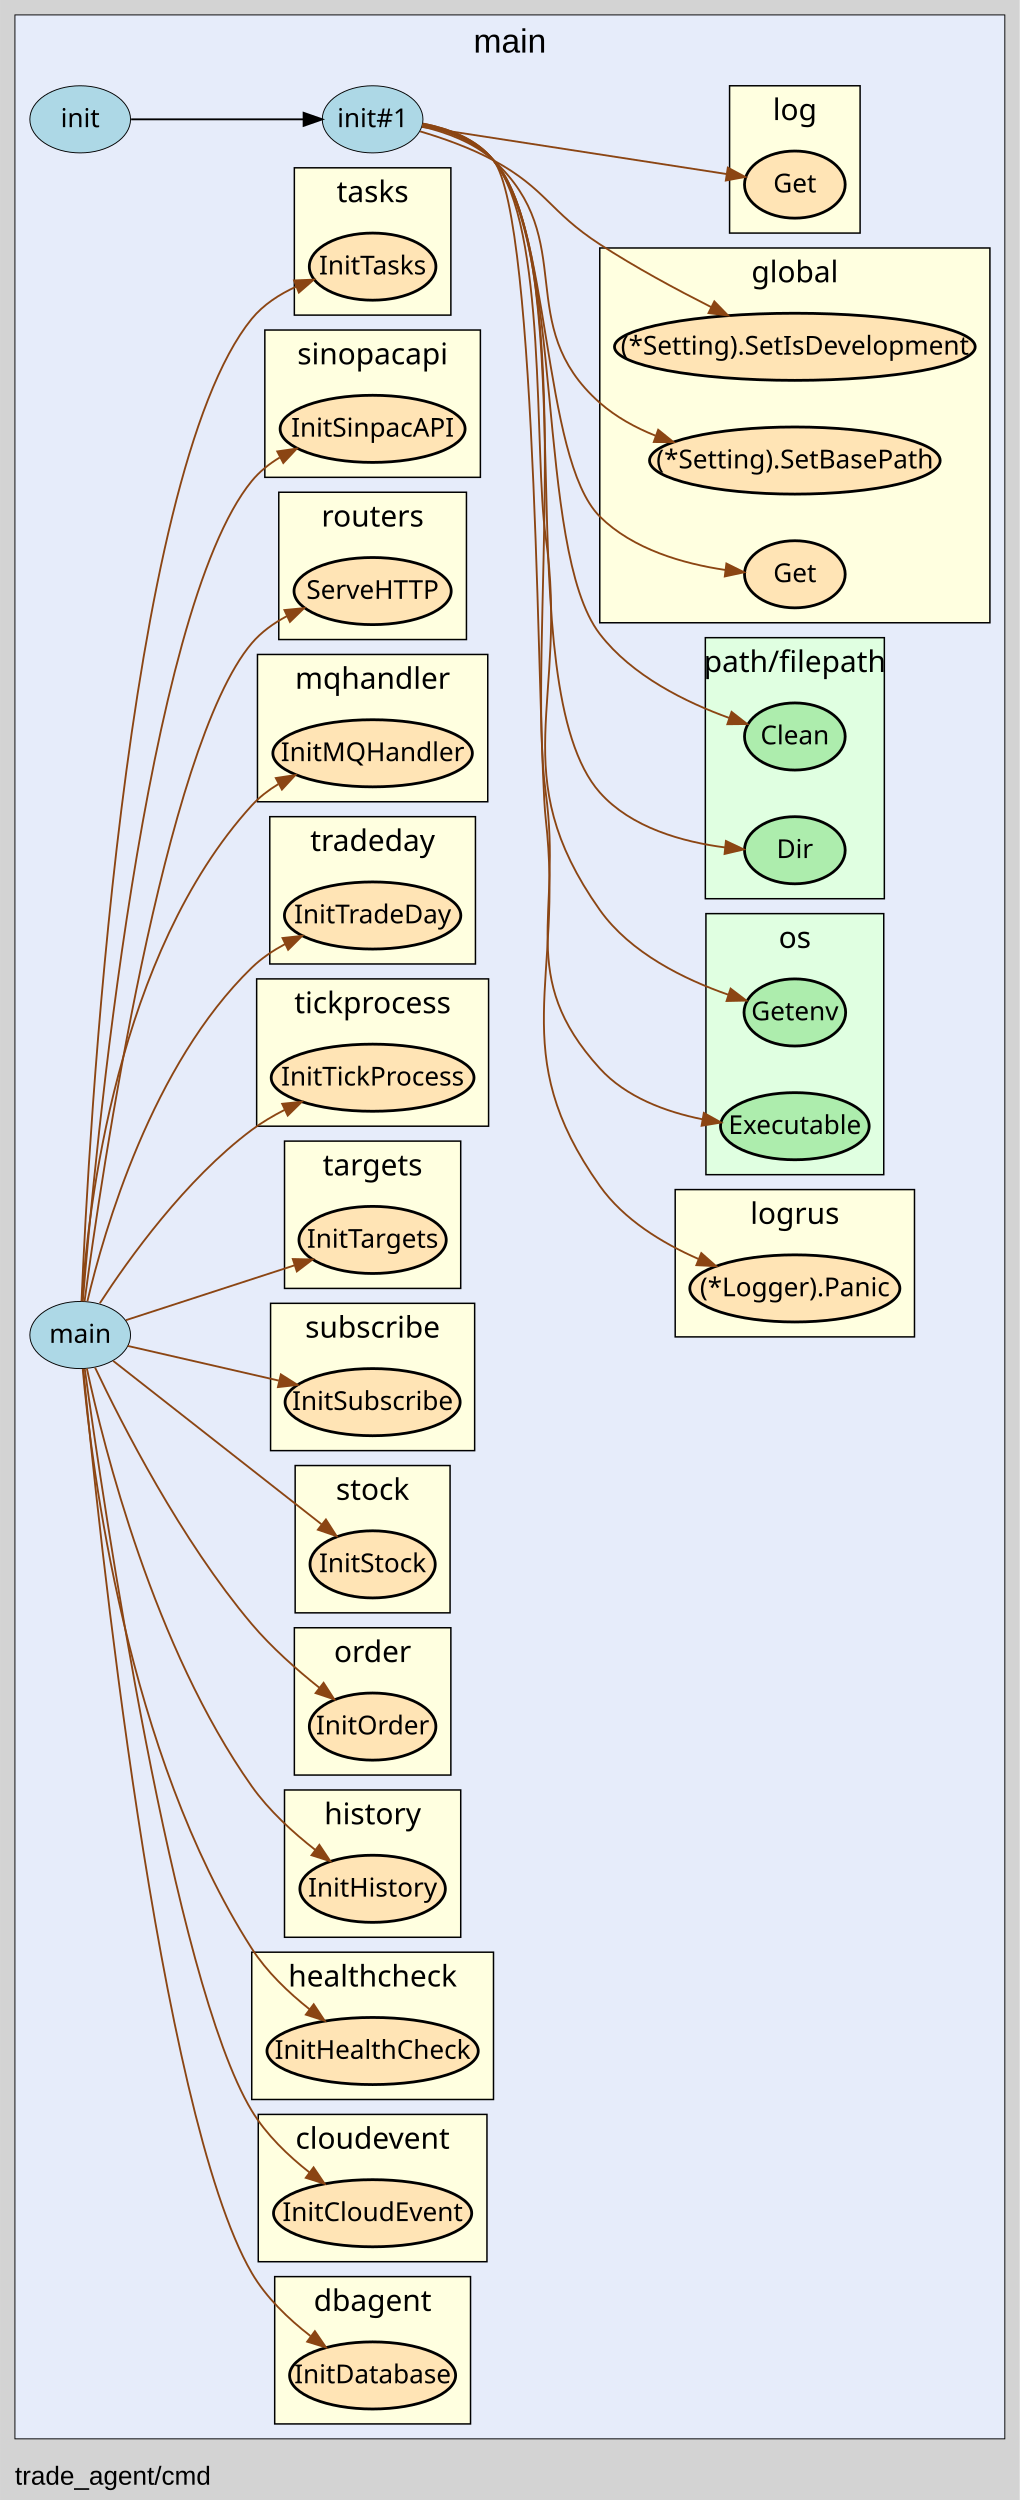
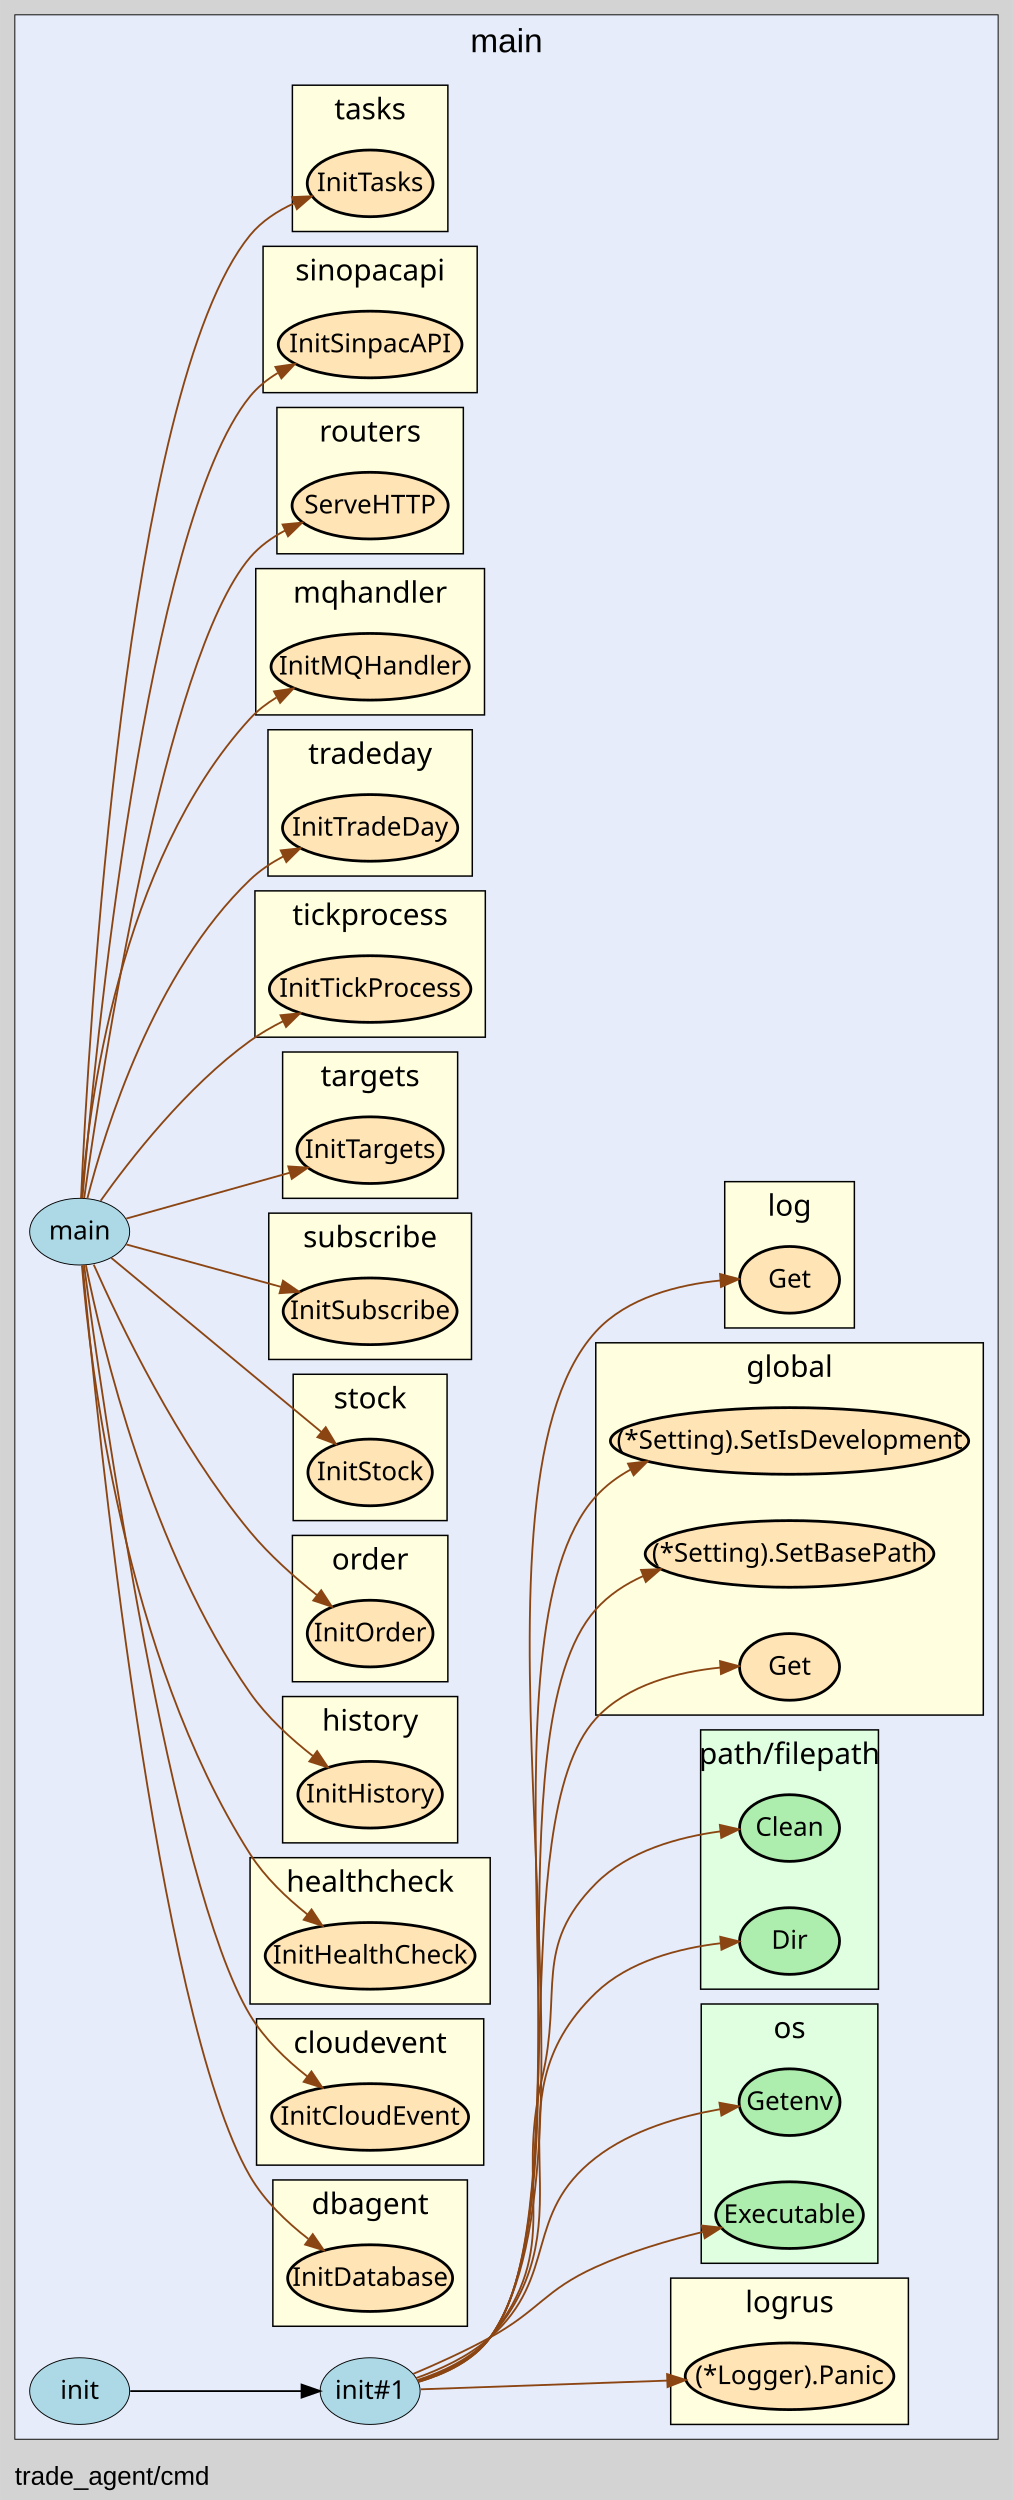
- <svg xmlns="http://www.w3.org/2000/svg" xmlns:xlink="http://www.w3.org/1999/xlink" width="547pt" height="1341pt" viewBox="0.00 0.00 546.90 1340.80">
-   <g id="graph0" class="graph" transform="scale(1 1) rotate(0) translate(0 1340.8)">
-     <polygon fill="#d3d3d3" stroke="transparent" points="0,0 0,-1340.8 546.897,-1340.8 546.897,0 0,0" />
+ <svg xmlns="http://www.w3.org/2000/svg" xmlns:xlink="http://www.w3.org/1999/xlink" width="547pt" height="1350pt" viewBox="0.00 0.00 546.90 1349.80">
+   <g id="graph0" class="graph" transform="scale(1 1) rotate(0) translate(0 1349.8)">
+     <polygon fill="#d3d3d3" stroke="transparent" points="0,0 0,-1349.8 546.897,-1349.8 546.897,0 0,0" />
    <text text-anchor="middle" x="60.518" y="-8.2" font-family="Arial" font-size="14.00" fill="#000000">trade_agent/cmd</text>
    <g id="clust1" class="cluster">
-       <polygon fill="#e6ecfa" stroke="#000000" stroke-width=".5" points="8,-32.8 8,-1332.8 538.897,-1332.8 538.897,-32.8 8,-32.8" />
-       <text text-anchor="middle" x="273.449" y="-1312.6" font-family="Arial" font-size="18.00" fill="#000000">main</text>
+       <polygon fill="#e6ecfa" stroke="#000000" stroke-width=".5" points="8,-32.8 8,-1341.8 538.897,-1341.8 538.897,-32.8 8,-32.8" />
+       <text text-anchor="middle" x="273.449" y="-1321.6" font-family="Arial" font-size="18.00" fill="#000000">main</text>
+     </g>
+     <g id="clust3" class="cluster">
+       <g id="a_clust3">
+         <a xlink:href="/?f=os" xlink:title="package: os">
+           <polygon fill="#e0ffe1" stroke="#000000" stroke-width=".8" points="378.596,-127.8 378.596,-267.8 473.961,-267.8 473.961,-127.8 378.596,-127.8" />
+           <text text-anchor="middle" x="426.279" y="-249.4" font-family="Tahoma bold" font-size="16.00" fill="#000000">os</text>
+         </a>
+       </g>
+     </g>
+     <g id="clust4" class="cluster">
+       <g id="a_clust4">
+         <a xlink:href="/?f=path/filepath" xlink:title="package: path/filepath">
+           <polygon fill="#e0ffe1" stroke="#000000" stroke-width=".8" points="378.279,-275.8 378.279,-415.8 474.279,-415.8 474.279,-275.8 378.279,-275.8" />
+           <text text-anchor="middle" x="426.279" y="-397.4" font-family="Tahoma bold" font-size="16.00" fill="#000000">path/filepath</text>
+         </a>
+       </g>
    </g>
    <g id="clust8" class="cluster">
      <g id="a_clust8">
        <a xlink:href="/?f=trade_agent/pkg/modules/cloudevent" xlink:title="package: trade_agent/pkg/modules/cloudevent">
-           <polygon fill="#ffffe0" stroke="#000000" stroke-width=".8" points="138.504,-127.8 138.504,-206.8 261.156,-206.8 261.156,-127.8 138.504,-127.8" />
-           <text text-anchor="middle" x="199.83" y="-188.4" font-family="Tahoma bold" font-size="16.00" fill="#000000">cloudevent</text>
+           <polygon fill="#ffffe0" stroke="#000000" stroke-width=".8" points="138.504,-180.8 138.504,-259.8 261.156,-259.8 261.156,-180.8 138.504,-180.8" />
+           <text text-anchor="middle" x="199.83" y="-241.4" font-family="Tahoma bold" font-size="16.00" fill="#000000">cloudevent</text>
        </a>
      </g>
    </g>
    <g id="clust9" class="cluster">
      <g id="a_clust9">
        <a xlink:href="/?f=trade_agent/pkg/modules/healthcheck" xlink:title="package: trade_agent/pkg/modules/healthcheck">
-           <polygon fill="#ffffe0" stroke="#000000" stroke-width=".8" points="135,-214.8 135,-293.8 264.66,-293.8 264.66,-214.8 135,-214.8" />
-           <text text-anchor="middle" x="199.83" y="-275.4" font-family="Tahoma bold" font-size="16.00" fill="#000000">healthcheck</text>
+           <polygon fill="#ffffe0" stroke="#000000" stroke-width=".8" points="135,-267.8 135,-346.8 264.66,-346.8 264.66,-267.8 135,-267.8" />
+           <text text-anchor="middle" x="199.83" y="-328.4" font-family="Tahoma bold" font-size="16.00" fill="#000000">healthcheck</text>
        </a>
      </g>
    </g>
    <g id="clust13" class="cluster">
      <g id="a_clust13">
        <a xlink:href="/?f=trade_agent/pkg/modules/subscribe" xlink:title="package: trade_agent/pkg/modules/subscribe">
-           <polygon fill="#ffffe0" stroke="#000000" stroke-width=".8" points="145.106,-562.8 145.106,-641.8 254.554,-641.8 254.554,-562.8 145.106,-562.8" />
-           <text text-anchor="middle" x="199.83" y="-623.4" font-family="Tahoma bold" font-size="16.00" fill="#000000">subscribe</text>
+           <polygon fill="#ffffe0" stroke="#000000" stroke-width=".8" points="145.106,-615.8 145.106,-694.8 254.554,-694.8 254.554,-615.8 145.106,-615.8" />
+           <text text-anchor="middle" x="199.83" y="-676.4" font-family="Tahoma bold" font-size="16.00" fill="#000000">subscribe</text>
        </a>
      </g>
    </g>
    <g id="clust15" class="cluster">
      <g id="a_clust15">
        <a xlink:href="/?f=trade_agent/pkg/modules/tickprocess" xlink:title="package: trade_agent/pkg/modules/tickprocess">
-           <polygon fill="#ffffe0" stroke="#000000" stroke-width=".8" points="137.636,-736.8 137.636,-815.8 262.024,-815.8 262.024,-736.8 137.636,-736.8" />
-           <text text-anchor="middle" x="199.83" y="-797.4" font-family="Tahoma bold" font-size="16.00" fill="#000000">tickprocess</text>
+           <polygon fill="#ffffe0" stroke="#000000" stroke-width=".8" points="137.636,-789.8 137.636,-868.8 262.024,-868.8 262.024,-789.8 137.636,-789.8" />
+           <text text-anchor="middle" x="199.83" y="-850.4" font-family="Tahoma bold" font-size="16.00" fill="#000000">tickprocess</text>
        </a>
      </g>
    </g>
    <g id="clust2" class="cluster">
      <g id="a_clust2">
        <a xlink:href="/?f=github.com/sirupsen/logrus" xlink:title="package: github.com/sirupsen/logrus">
-           <polygon fill="#ffffe0" stroke="#000000" stroke-width=".8" points="362.112,-623.8 362.112,-702.8 490.445,-702.8 490.445,-623.8 362.112,-623.8" />
-           <text text-anchor="middle" x="426.279" y="-684.4" font-family="Tahoma bold" font-size="16.00" fill="#000000">logrus</text>
+           <polygon fill="#ffffe0" stroke="#000000" stroke-width=".8" points="362.112,-40.8 362.112,-119.8 490.445,-119.8 490.445,-40.8 362.112,-40.8" />
+           <text text-anchor="middle" x="426.279" y="-101.4" font-family="Tahoma bold" font-size="16.00" fill="#000000">logrus</text>
        </a>
      </g>
    </g>
    <g id="clust5" class="cluster">
      <g id="a_clust5">
        <a xlink:href="/?f=trade_agent/global" xlink:title="package: trade_agent/global">
-           <polygon fill="#ffffe0" stroke="#000000" stroke-width=".8" points="321.66,-1006.8 321.66,-1207.8 530.897,-1207.8 530.897,-1006.8 321.66,-1006.8" />
-           <text text-anchor="middle" x="426.279" y="-1189.4" font-family="Tahoma bold" font-size="16.00" fill="#000000">global</text>
+           <polygon fill="#ffffe0" stroke="#000000" stroke-width=".8" points="321.66,-423.8 321.66,-624.8 530.897,-624.8 530.897,-423.8 321.66,-423.8" />
+           <text text-anchor="middle" x="426.279" y="-606.4" font-family="Tahoma bold" font-size="16.00" fill="#000000">global</text>
        </a>
      </g>
    </g>
    <g id="clust6" class="cluster">
      <g id="a_clust6">
        <a xlink:href="/?f=trade_agent/pkg/dbagent" xlink:title="package: trade_agent/pkg/dbagent">
-           <polygon fill="#ffffe0" stroke="#000000" stroke-width=".8" points="147.314,-40.8 147.314,-119.8 252.345,-119.8 252.345,-40.8 147.314,-40.8" />
-           <text text-anchor="middle" x="199.83" y="-101.4" font-family="Tahoma bold" font-size="16.00" fill="#000000">dbagent</text>
+           <polygon fill="#ffffe0" stroke="#000000" stroke-width=".8" points="147.314,-93.8 147.314,-172.8 252.345,-172.8 252.345,-93.8 147.314,-93.8" />
+           <text text-anchor="middle" x="199.83" y="-154.4" font-family="Tahoma bold" font-size="16.00" fill="#000000">dbagent</text>
        </a>
      </g>
    </g>
    <g id="clust7" class="cluster">
      <g id="a_clust7">
        <a xlink:href="/?f=trade_agent/pkg/log" xlink:title="package: trade_agent/pkg/log">
-           <polygon fill="#ffffe0" stroke="#000000" stroke-width=".8" points="391.279,-1215.8 391.279,-1294.8 461.279,-1294.8 461.279,-1215.8 391.279,-1215.8" />
-           <text text-anchor="middle" x="426.279" y="-1276.4" font-family="Tahoma bold" font-size="16.00" fill="#000000">log</text>
+           <polygon fill="#ffffe0" stroke="#000000" stroke-width=".8" points="391.279,-632.8 391.279,-711.8 461.279,-711.8 461.279,-632.8 391.279,-632.8" />
+           <text text-anchor="middle" x="426.279" y="-693.4" font-family="Tahoma bold" font-size="16.00" fill="#000000">log</text>
        </a>
      </g>
    </g>
    <g id="clust10" class="cluster">
      <g id="a_clust10">
        <a xlink:href="/?f=trade_agent/pkg/modules/history" xlink:title="package: trade_agent/pkg/modules/history">
-           <polygon fill="#ffffe0" stroke="#000000" stroke-width=".8" points="152.576,-301.8 152.576,-380.8 247.084,-380.8 247.084,-301.8 152.576,-301.8" />
-           <text text-anchor="middle" x="199.83" y="-362.4" font-family="Tahoma bold" font-size="16.00" fill="#000000">history</text>
+           <polygon fill="#ffffe0" stroke="#000000" stroke-width=".8" points="152.576,-354.8 152.576,-433.8 247.084,-433.8 247.084,-354.8 152.576,-354.8" />
+           <text text-anchor="middle" x="199.83" y="-415.4" font-family="Tahoma bold" font-size="16.00" fill="#000000">history</text>
        </a>
      </g>
    </g>
    <g id="clust11" class="cluster">
      <g id="a_clust11">
        <a xlink:href="/?f=trade_agent/pkg/modules/order" xlink:title="package: trade_agent/pkg/modules/order">
-           <polygon fill="#ffffe0" stroke="#000000" stroke-width=".8" points="157.862,-388.8 157.862,-467.8 241.798,-467.8 241.798,-388.8 157.862,-388.8" />
-           <text text-anchor="middle" x="199.83" y="-449.4" font-family="Tahoma bold" font-size="16.00" fill="#000000">order</text>
+           <polygon fill="#ffffe0" stroke="#000000" stroke-width=".8" points="157.862,-441.8 157.862,-520.8 241.798,-520.8 241.798,-441.8 157.862,-441.8" />
+           <text text-anchor="middle" x="199.83" y="-502.4" font-family="Tahoma bold" font-size="16.00" fill="#000000">order</text>
        </a>
      </g>
    </g>
    <g id="clust12" class="cluster">
      <g id="a_clust12">
        <a xlink:href="/?f=trade_agent/pkg/modules/stock" xlink:title="package: trade_agent/pkg/modules/stock">
-           <polygon fill="#ffffe0" stroke="#000000" stroke-width=".8" points="158.289,-475.8 158.289,-554.8 241.371,-554.8 241.371,-475.8 158.289,-475.8" />
-           <text text-anchor="middle" x="199.83" y="-536.4" font-family="Tahoma bold" font-size="16.00" fill="#000000">stock</text>
+           <polygon fill="#ffffe0" stroke="#000000" stroke-width=".8" points="158.289,-528.8 158.289,-607.8 241.371,-607.8 241.371,-528.8 158.289,-528.8" />
+           <text text-anchor="middle" x="199.83" y="-589.4" font-family="Tahoma bold" font-size="16.00" fill="#000000">stock</text>
        </a>
      </g>
    </g>
    <g id="clust14" class="cluster">
      <g id="a_clust14">
        <a xlink:href="/?f=trade_agent/pkg/modules/targets" xlink:title="package: trade_agent/pkg/modules/targets">
-           <polygon fill="#ffffe0" stroke="#000000" stroke-width=".8" points="152.585,-649.8 152.585,-728.8 247.075,-728.8 247.075,-649.8 152.585,-649.8" />
-           <text text-anchor="middle" x="199.83" y="-710.4" font-family="Tahoma bold" font-size="16.00" fill="#000000">targets</text>
+           <polygon fill="#ffffe0" stroke="#000000" stroke-width=".8" points="152.585,-702.8 152.585,-781.8 247.075,-781.8 247.075,-702.8 152.585,-702.8" />
+           <text text-anchor="middle" x="199.83" y="-763.4" font-family="Tahoma bold" font-size="16.00" fill="#000000">targets</text>
        </a>
      </g>
    </g>
    <g id="clust16" class="cluster">
      <g id="a_clust16">
        <a xlink:href="/?f=trade_agent/pkg/modules/tradeday" xlink:title="package: trade_agent/pkg/modules/tradeday">
-           <polygon fill="#ffffe0" stroke="#000000" stroke-width=".8" points="144.678,-823.8 144.678,-902.8 254.982,-902.8 254.982,-823.8 144.678,-823.8" />
-           <text text-anchor="middle" x="199.83" y="-884.4" font-family="Tahoma bold" font-size="16.00" fill="#000000">tradeday</text>
+           <polygon fill="#ffffe0" stroke="#000000" stroke-width=".8" points="144.678,-876.8 144.678,-955.8 254.982,-955.8 254.982,-876.8 144.678,-876.8" />
+           <text text-anchor="middle" x="199.83" y="-937.4" font-family="Tahoma bold" font-size="16.00" fill="#000000">tradeday</text>
        </a>
      </g>
    </g>
    <g id="clust17" class="cluster">
      <g id="a_clust17">
        <a xlink:href="/?f=trade_agent/pkg/mqhandler" xlink:title="package: trade_agent/pkg/mqhandler">
-           <polygon fill="#ffffe0" stroke="#000000" stroke-width=".8" points="138.078,-910.8 138.078,-989.8 261.582,-989.8 261.582,-910.8 138.078,-910.8" />
-           <text text-anchor="middle" x="199.83" y="-971.4" font-family="Tahoma bold" font-size="16.00" fill="#000000">mqhandler</text>
+           <polygon fill="#ffffe0" stroke="#000000" stroke-width=".8" points="138.078,-963.8 138.078,-1042.8 261.582,-1042.8 261.582,-963.8 138.078,-963.8" />
+           <text text-anchor="middle" x="199.83" y="-1024.4" font-family="Tahoma bold" font-size="16.00" fill="#000000">mqhandler</text>
        </a>
      </g>
    </g>
    <g id="clust18" class="cluster">
      <g id="a_clust18">
        <a xlink:href="/?f=trade_agent/pkg/routers" xlink:title="package: trade_agent/pkg/routers">
-           <polygon fill="#ffffe0" stroke="#000000" stroke-width=".8" points="149.505,-997.8 149.505,-1076.8 250.155,-1076.8 250.155,-997.8 149.505,-997.8" />
-           <text text-anchor="middle" x="199.83" y="-1058.4" font-family="Tahoma bold" font-size="16.00" fill="#000000">routers</text>
+           <polygon fill="#ffffe0" stroke="#000000" stroke-width=".8" points="149.505,-1050.8 149.505,-1129.8 250.155,-1129.8 250.155,-1050.8 149.505,-1050.8" />
+           <text text-anchor="middle" x="199.83" y="-1111.4" font-family="Tahoma bold" font-size="16.00" fill="#000000">routers</text>
        </a>
      </g>
    </g>
    <g id="clust19" class="cluster">
      <g id="a_clust19">
        <a xlink:href="/?f=trade_agent/pkg/sinopacapi" xlink:title="package: trade_agent/pkg/sinopacapi">
-           <polygon fill="#ffffe0" stroke="#000000" stroke-width=".8" points="142.027,-1084.8 142.027,-1163.8 257.632,-1163.8 257.632,-1084.8 142.027,-1084.8" />
-           <text text-anchor="middle" x="199.83" y="-1145.4" font-family="Tahoma bold" font-size="16.00" fill="#000000">sinopacapi</text>
+           <polygon fill="#ffffe0" stroke="#000000" stroke-width=".8" points="142.027,-1137.8 142.027,-1216.8 257.632,-1216.8 257.632,-1137.8 142.027,-1137.8" />
+           <text text-anchor="middle" x="199.83" y="-1198.4" font-family="Tahoma bold" font-size="16.00" fill="#000000">sinopacapi</text>
        </a>
      </g>
    </g>
    <g id="clust20" class="cluster">
      <g id="a_clust20">
        <a xlink:href="/?f=trade_agent/pkg/tasks" xlink:title="package: trade_agent/pkg/tasks">
-           <polygon fill="#ffffe0" stroke="#000000" stroke-width=".8" points="157.854,-1171.8 157.854,-1250.8 241.805,-1250.8 241.805,-1171.8 157.854,-1171.8" />
-           <text text-anchor="middle" x="199.83" y="-1232.4" font-family="Tahoma bold" font-size="16.00" fill="#000000">tasks</text>
-         </a>
-       </g>
-     </g>
-     <g id="clust3" class="cluster">
-       <g id="a_clust3">
-         <a xlink:href="/?f=os" xlink:title="package: os">
-           <polygon fill="#e0ffe1" stroke="#000000" stroke-width=".8" points="378.596,-710.8 378.596,-850.8 473.961,-850.8 473.961,-710.8 378.596,-710.8" />
-           <text text-anchor="middle" x="426.279" y="-832.4" font-family="Tahoma bold" font-size="16.00" fill="#000000">os</text>
-         </a>
-       </g>
-     </g>
-     <g id="clust4" class="cluster">
-       <g id="a_clust4">
-         <a xlink:href="/?f=path/filepath" xlink:title="package: path/filepath">
-           <polygon fill="#e0ffe1" stroke="#000000" stroke-width=".8" points="378.279,-858.8 378.279,-998.8 474.279,-998.8 474.279,-858.8 378.279,-858.8" />
-           <text text-anchor="middle" x="426.279" y="-980.4" font-family="Tahoma bold" font-size="16.00" fill="#000000">path/filepath</text>
+           <polygon fill="#ffffe0" stroke="#000000" stroke-width=".8" points="157.854,-1224.8 157.854,-1303.8 241.805,-1303.8 241.805,-1224.8 157.854,-1224.8" />
+           <text text-anchor="middle" x="199.83" y="-1285.4" font-family="Tahoma bold" font-size="16.00" fill="#000000">tasks</text>
        </a>
      </g>
    </g>
    <g id="node1" class="node">
-       <ellipse fill="#add8e6" stroke="#000000" stroke-width=".5" cx="199.83" cy="-1276.8" rx="27" ry="18" />
-       <text text-anchor="middle" x="199.83" y="-1272.6" font-family="Verdana" font-size="14.00" fill="#000000">init#1</text>
+       <ellipse fill="#add8e6" stroke="#000000" stroke-width=".5" cx="43" cy="-684.8" rx="27" ry="18" />
+       <text text-anchor="middle" x="43" y="-680.6" font-family="Verdana" font-size="14.00" fill="#000000">main</text>
+     </g>
+     <g id="node12" class="node">
+       <ellipse fill="#ffe4b5" stroke="#000000" stroke-width="1.5" cx="199.83" cy="-119.8" rx="44.531" ry="18" />
+       <text text-anchor="middle" x="199.83" y="-115.6" font-family="Verdana" font-size="14.00" fill="#000000">InitDatabase</text>
+     </g>
+     <g id="edge1" class="edge">
+       <path fill="none" stroke="#8b4513" d="M44.608,-666.704C51.997,-586.336 84.505,-261.873 135,-174.8 142.686,-161.546 154.798,-149.998 166.484,-140.951" />
+       <polygon fill="#8b4513" stroke="#8b4513" points="168.853,-143.553 174.847,-134.817 164.714,-137.909 168.853,-143.553" />
+     </g>
+     <g id="node14" class="node">
+       <ellipse fill="#ffe4b5" stroke="#000000" stroke-width="1.5" cx="199.83" cy="-206.8" rx="53.153" ry="18" />
+       <text text-anchor="middle" x="199.83" y="-202.6" font-family="Verdana" font-size="14.00" fill="#000000">InitCloudEvent</text>
+     </g>
+     <g id="edge8" class="edge">
+       <path fill="none" stroke="#8b4513" d="M45.356,-666.751C54.918,-595.32 92.35,-332.838 135,-261.8 142.703,-248.97 154.474,-237.675 165.882,-228.712" />
+       <polygon fill="#8b4513" stroke="#8b4513" points="168.139,-231.395 174.061,-222.609 163.953,-225.784 168.139,-231.395" />
+     </g>
+     <g id="node15" class="node">
+       <ellipse fill="#ffe4b5" stroke="#000000" stroke-width="1.5" cx="199.83" cy="-293.8" rx="56.66" ry="18" />
+       <text text-anchor="middle" x="199.83" y="-289.6" font-family="Verdana" font-size="14.00" fill="#000000">InitHealthCheck</text>
+     </g>
+     <g id="edge14" class="edge">
+       <path fill="none" stroke="#8b4513" d="M44.233,-666.529C48.567,-613.394 66.756,-455.917 135,-348.8 142.977,-336.279 154.694,-325.106 165.981,-316.155" />
+       <polygon fill="#8b4513" stroke="#8b4513" points="168.198,-318.866 174.063,-310.043 163.976,-313.283 168.198,-318.866" />
+     </g>
+     <g id="node16" class="node">
+       <ellipse fill="#ffe4b5" stroke="#000000" stroke-width="1.5" cx="199.83" cy="-380.8" rx="39.009" ry="18" />
+       <text text-anchor="middle" x="199.83" y="-376.6" font-family="Verdana" font-size="14.00" fill="#000000">InitHistory</text>
+     </g>
+     <g id="edge12" class="edge">
+       <path fill="none" stroke="#8b4513" d="M46.364,-666.739C55.071,-623.559 81.494,-512.261 135,-435.8 144.145,-422.732 157.121,-410.896 169.064,-401.581" />
+       <polygon fill="#8b4513" stroke="#8b4513" points="171.207,-404.35 177.108,-395.551 167.007,-398.749 171.207,-404.35" />
+     </g>
+     <g id="node17" class="node">
+       <ellipse fill="#ffe4b5" stroke="#000000" stroke-width="1.5" cx="199.83" cy="-467.8" rx="33.935" ry="18" />
+       <text text-anchor="middle" x="199.83" y="-463.6" font-family="Verdana" font-size="14.00" fill="#000000">InitOrder</text>
+     </g>
+     <g id="edge9" class="edge">
+       <path fill="none" stroke="#8b4513" d="M50.593,-666.992C64.441,-635.74 96.001,-569.874 135,-522.8 145.482,-510.148 159.105,-498.1 171.157,-488.523" />
+       <polygon fill="#8b4513" stroke="#8b4513" points="173.421,-491.196 179.191,-482.31 169.139,-485.659 173.421,-491.196" />
+     </g>
+     <g id="node18" class="node">
+       <ellipse fill="#ffe4b5" stroke="#000000" stroke-width="1.5" cx="199.83" cy="-554.8" rx="33.582" ry="18" />
+       <text text-anchor="middle" x="199.83" y="-550.6" font-family="Verdana" font-size="14.00" fill="#000000">InitStock</text>
+     </g>
+     <g id="edge7" class="edge">
+       <path fill="none" stroke="#8b4513" d="M60.082,-670.64C87.454,-647.951 141.333,-603.29 173.606,-576.537" />
+       <polygon fill="#8b4513" stroke="#8b4513" points="175.851,-579.222 181.317,-570.146 171.384,-573.833 175.851,-579.222" />
+     </g>
+     <g id="node19" class="node">
+       <ellipse fill="#ffe4b5" stroke="#000000" stroke-width="1.5" cx="199.83" cy="-641.8" rx="46.95" ry="18" />
+       <text text-anchor="middle" x="199.83" y="-637.6" font-family="Verdana" font-size="14.00" fill="#000000">InitSubscribe</text>
+     </g>
+     <g id="edge10" class="edge">
+       <path fill="none" stroke="#8b4513" d="M68.197,-677.891C90.638,-671.739 124.089,-662.567 151.653,-655.009" />
+       <polygon fill="#8b4513" stroke="#8b4513" points="152.792,-658.326 161.511,-652.307 150.941,-651.575 152.792,-658.326" />
+     </g>
+     <g id="node20" class="node">
+       <ellipse fill="#ffe4b5" stroke="#000000" stroke-width="1.5" cx="199.83" cy="-728.8" rx="39.492" ry="18" />
+       <text text-anchor="middle" x="199.83" y="-724.6" font-family="Verdana" font-size="14.00" fill="#000000">InitTargets</text>
+     </g>
+     <g id="edge13" class="edge">
+       <path fill="none" stroke="#8b4513" d="M68.197,-691.869C91.976,-698.541 128.116,-708.68 156.516,-716.648" />
+       <polygon fill="#8b4513" stroke="#8b4513" points="155.632,-720.035 166.206,-719.366 157.523,-713.295 155.632,-720.035" />
+     </g>
+     <g id="node21" class="node">
+       <ellipse fill="#ffe4b5" stroke="#000000" stroke-width="1.5" cx="199.83" cy="-815.8" rx="54.388" ry="18" />
+       <text text-anchor="middle" x="199.83" y="-811.6" font-family="Verdana" font-size="14.00" fill="#000000">InitTickProcess</text>
+     </g>
+     <g id="edge11" class="edge">
+       <path fill="none" stroke="#8b4513" d="M54.31,-701.458C70.123,-723.691 100.772,-763.119 135,-787.8 140.479,-791.751 146.602,-795.298 152.839,-798.432" />
+       <polygon fill="#8b4513" stroke="#8b4513" points="151.455,-801.649 161.995,-802.727 154.428,-795.311 151.455,-801.649" />
+     </g>
+     <g id="node22" class="node">
+       <ellipse fill="#ffe4b5" stroke="#000000" stroke-width="1.5" cx="199.83" cy="-902.8" rx="47.304" ry="18" />
+       <text text-anchor="middle" x="199.83" y="-898.6" font-family="Verdana" font-size="14.00" fill="#000000">InitTradeDay</text>
+     </g>
+     <g id="edge6" class="edge">
+       <path fill="none" stroke="#8b4513" d="M47.17,-702.748C56.618,-739.702 82.988,-824.989 135,-874.8 140.235,-879.814 146.51,-884.005 153.066,-887.486" />
+       <polygon fill="#8b4513" stroke="#8b4513" points="151.575,-890.653 162.107,-891.804 154.592,-884.337 151.575,-890.653" />
+     </g>
+     <g id="node23" class="node">
+       <ellipse fill="#ffe4b5" stroke="#000000" stroke-width="1.5" cx="199.83" cy="-989.8" rx="53.505" ry="18" />
+       <text text-anchor="middle" x="199.83" y="-985.6" font-family="Verdana" font-size="14.00" fill="#000000">InitMQHandler</text>
+     </g>
+     <g id="edge2" class="edge">
+       <path fill="none" stroke="#8b4513" d="M44.032,-702.861C47.717,-751.089 64.126,-884.472 135,-961.8 139.086,-966.258 144.005,-970.038 149.283,-973.235" />
+       <polygon fill="#8b4513" stroke="#8b4513" points="147.948,-976.489 158.423,-978.083 151.228,-970.305 147.948,-976.489" />
+     </g>
+     <g id="node24" class="node">
+       <ellipse fill="#ffe4b5" stroke="#000000" stroke-width="1.5" cx="199.83" cy="-1076.8" rx="42.15" ry="18" />
+       <text text-anchor="middle" x="199.83" y="-1072.6" font-family="Verdana" font-size="14.00" fill="#000000">ServeHTTP</text>
+     </g>
+     <g id="edge5" class="edge">
+       <path fill="none" stroke="#8b4513" d="M45.435,-702.904C54.611,-768.783 88.941,-994.704 135,-1048.8 140.141,-1054.839 146.824,-1059.613 153.94,-1063.377" />
+       <polygon fill="#8b4513" stroke="#8b4513" points="152.559,-1066.594 163.103,-1067.623 155.502,-1060.243 152.559,-1066.594" />
+     </g>
+     <g id="node25" class="node">
+       <ellipse fill="#ffe4b5" stroke="#000000" stroke-width="1.5" cx="199.83" cy="-1163.8" rx="49.606" ry="18" />
+       <text text-anchor="middle" x="199.83" y="-1159.6" font-family="Verdana" font-size="14.00" fill="#000000">InitSinpacAPI</text>
+     </g>
+     <g id="edge3" class="edge">
+       <path fill="none" stroke="#8b4513" d="M44.47,-702.916C50.919,-778.386 78.923,-1067.074 135,-1135.8 139.12,-1140.849 144.324,-1145.009 149.985,-1148.431" />
+       <polygon fill="#8b4513" stroke="#8b4513" points="148.68,-1151.698 159.165,-1153.222 151.919,-1145.493 148.68,-1151.698" />
+     </g>
+     <g id="node26" class="node">
+       <ellipse fill="#ffe4b5" stroke="#000000" stroke-width="1.5" cx="199.83" cy="-1250.8" rx="33.951" ry="18" />
+       <text text-anchor="middle" x="199.83" y="-1246.6" font-family="Verdana" font-size="14.00" fill="#000000">InitTasks</text>
+     </g>
+     <g id="edge4" class="edge">
+       <path fill="none" stroke="#8b4513" d="M43.753,-702.925C47.596,-787.216 67.546,-1140.252 135,-1222.8 141.218,-1230.41 149.898,-1235.999 158.889,-1240.087" />
+       <polygon fill="#8b4513" stroke="#8b4513" points="157.695,-1243.379 168.28,-1243.826 160.284,-1236.876 157.695,-1243.379" />
+     </g>
+     <g id="node2" class="node">
+       <ellipse fill="#add8e6" stroke="#000000" stroke-width=".5" cx="199.83" cy="-58.8" rx="27" ry="18" />
+       <text text-anchor="middle" x="199.83" y="-54.6" font-family="Verdana" font-size="14.00" fill="#000000">init#1</text>
    </g>
    <g id="node4" class="node">
-       <ellipse fill="#ffe4b5" stroke="#000000" stroke-width="1.5" cx="426.279" cy="-649.8" rx="56.334" ry="18" />
-       <text text-anchor="middle" x="426.279" y="-645.6" font-family="Verdana" font-size="14.00" fill="#000000">(*Logger).Panic</text>
-     </g>
-     <g id="edge3" class="edge">
-       <path fill="none" stroke="#8b4513" d="M226.872,-1274.497C240.364,-1271.866 255.68,-1266.337 264.66,-1254.8 288.827,-1223.751 288.237,-940.896 292.66,-901.8 302.609,-813.862 270.493,-777.009 321.66,-704.8 334.455,-686.743 355.038,-674.138 374.576,-665.597" />
-       <polygon fill="#8b4513" stroke="#8b4513" points="376.113,-668.75 384.044,-661.725 373.463,-662.271 376.113,-668.75" />
+       <ellipse fill="#ffe4b5" stroke="#000000" stroke-width="1.5" cx="426.279" cy="-66.8" rx="56.334" ry="18" />
+       <text text-anchor="middle" x="426.279" y="-62.6" font-family="Verdana" font-size="14.00" fill="#000000">(*Logger).Panic</text>
+     </g>
+     <g id="edge17" class="edge">
+       <path fill="none" stroke="#8b4513" d="M227.145,-59.765C259.885,-60.922 315.873,-62.9 360.16,-64.464" />
+       <polygon fill="#8b4513" stroke="#8b4513" points="360.162,-67.966 370.28,-64.822 360.41,-60.971 360.162,-67.966" />
    </g>
    <g id="node5" class="node">
-       <ellipse fill="#adedad" stroke="#000000" stroke-width="1.5" cx="426.279" cy="-736.8" rx="39.865" ry="18" />
-       <text text-anchor="middle" x="426.279" y="-732.6" font-family="Verdana" font-size="14.00" fill="#000000">Executable</text>
-     </g>
-     <g id="edge1" class="edge">
-       <path fill="none" stroke="#8b4513" d="M226.857,-1274.486C240.344,-1271.851 255.662,-1266.322 264.66,-1254.8 311.186,-1195.225 282.265,-990.672 292.66,-915.8 301.877,-849.408 276.557,-817.384 321.66,-767.8 335.663,-752.406 356.912,-744.515 376.61,-740.523" />
-       <polygon fill="#8b4513" stroke="#8b4513" points="377.467,-743.927 386.723,-738.771 376.272,-737.029 377.467,-743.927" />
+       <ellipse fill="#adedad" stroke="#000000" stroke-width="1.5" cx="426.279" cy="-153.8" rx="39.865" ry="18" />
+       <text text-anchor="middle" x="426.279" y="-149.6" font-family="Verdana" font-size="14.00" fill="#000000">Executable</text>
+     </g>
+     <g id="edge15" class="edge">
+       <path fill="none" stroke="#8b4513" d="M223.087,-68.087C235.645,-73.377 251.274,-80.412 264.66,-87.8 291.316,-102.512 293.919,-113.253 321.66,-125.8 339.873,-134.037 361.001,-140.262 379.483,-144.725" />
+       <polygon fill="#8b4513" stroke="#8b4513" points="378.911,-148.185 389.442,-147.025 380.486,-141.364 378.911,-148.185" />
    </g>
    <g id="node6" class="node">
-       <ellipse fill="#adedad" stroke="#000000" stroke-width="1.5" cx="426.279" cy="-797.8" rx="27.255" ry="18" />
-       <text text-anchor="middle" x="426.279" y="-793.6" font-family="Verdana" font-size="14.00" fill="#000000">Getenv</text>
-     </g>
-     <g id="edge8" class="edge">
-       <path fill="none" stroke="#8b4513" d="M226.602,-1274.281C240.017,-1271.588 255.346,-1266.069 264.66,-1254.8 293.531,-1219.869 286.297,-1097.669 292.66,-1052.8 305.271,-963.871 269.81,-926.141 321.66,-852.8 338.037,-829.635 367.236,-815.45 390.633,-807.302" />
-       <polygon fill="#8b4513" stroke="#8b4513" points="391.826,-810.594 400.251,-804.17 389.659,-803.938 391.826,-810.594" />
+       <ellipse fill="#adedad" stroke="#000000" stroke-width="1.5" cx="426.279" cy="-214.8" rx="27.255" ry="18" />
+       <text text-anchor="middle" x="426.279" y="-210.6" font-family="Verdana" font-size="14.00" fill="#000000">Getenv</text>
+     </g>
+     <g id="edge22" class="edge">
+       <path fill="none" stroke="#8b4513" d="M224.677,-65.847C237.701,-70.481 253.268,-77.603 264.66,-87.8 301.919,-121.149 282.139,-154.166 321.66,-184.8 340.911,-199.722 367.301,-207.223 388.759,-210.993" />
+       <polygon fill="#8b4513" stroke="#8b4513" points="388.425,-214.483 398.844,-212.56 389.5,-207.566 388.425,-214.483" />
    </g>
    <g id="node7" class="node">
-       <ellipse fill="#adedad" stroke="#000000" stroke-width="1.5" cx="426.279" cy="-884.8" rx="27" ry="18" />
-       <text text-anchor="middle" x="426.279" y="-880.6" font-family="Verdana" font-size="14.00" fill="#000000">Dir</text>
-     </g>
-     <g id="edge5" class="edge">
-       <path fill="none" stroke="#8b4513" d="M226.798,-1274.104C240.098,-1271.357 255.262,-1265.843 264.66,-1254.8 314.17,-1196.625 271.022,-972.996 321.66,-915.8 338.43,-896.858 366.174,-889.243 388.878,-886.291" />
-       <polygon fill="#8b4513" stroke="#8b4513" points="389.318,-889.764 398.898,-885.24 388.587,-882.803 389.318,-889.764" />
+       <ellipse fill="#adedad" stroke="#000000" stroke-width="1.5" cx="426.279" cy="-301.8" rx="27" ry="18" />
+       <text text-anchor="middle" x="426.279" y="-297.6" font-family="Verdana" font-size="14.00" fill="#000000">Dir</text>
+     </g>
+     <g id="edge19" class="edge">
+       <path fill="none" stroke="#8b4513" d="M225.367,-64.737C238.758,-69.066 254.454,-76.251 264.66,-87.8 321.916,-152.587 259.436,-213.768 321.66,-273.8 339.532,-291.043 366.812,-297.947 389.034,-300.59" />
+       <polygon fill="#8b4513" stroke="#8b4513" points="388.868,-304.09 399.154,-301.55 389.529,-297.121 388.868,-304.09" />
    </g>
    <g id="node8" class="node">
-       <ellipse fill="#adedad" stroke="#000000" stroke-width="1.5" cx="426.279" cy="-945.8" rx="27" ry="18" />
-       <text text-anchor="middle" x="426.279" y="-941.6" font-family="Verdana" font-size="14.00" fill="#000000">Clean</text>
-     </g>
-     <g id="edge6" class="edge">
-       <path fill="none" stroke="#8b4513" d="M226.555,-1273.891C239.788,-1271.086 254.966,-1265.584 264.66,-1254.8 303.332,-1211.778 286.478,-1046.72 321.66,-1000.8 338.913,-978.281 368.043,-964.044 391.19,-955.711" />
-       <polygon fill="#8b4513" stroke="#8b4513" points="392.342,-959.016 400.691,-952.495 390.097,-952.386 392.342,-959.016" />
+       <ellipse fill="#adedad" stroke="#000000" stroke-width="1.5" cx="426.279" cy="-362.8" rx="27" ry="18" />
+       <text text-anchor="middle" x="426.279" y="-358.6" font-family="Verdana" font-size="14.00" fill="#000000">Clean</text>
+     </g>
+     <g id="edge20" class="edge">
+       <path fill="none" stroke="#8b4513" d="M225.83,-64.348C239.361,-68.559 255.043,-75.756 264.66,-87.8 304.252,-137.388 277.982,-166.067 292.66,-227.8 303.859,-274.901 287.594,-298.399 321.66,-332.8 339.221,-350.533 366.51,-357.954 388.814,-360.983" />
+       <polygon fill="#8b4513" stroke="#8b4513" points="388.652,-364.486 398.978,-362.115 389.427,-357.529 388.652,-364.486" />
    </g>
    <g id="node9" class="node">
-       <ellipse fill="#ffe4b5" stroke="#000000" stroke-width="1.5" cx="426.279" cy="-1032.8" rx="27" ry="18" />
-       <text text-anchor="middle" x="426.279" y="-1028.6" font-family="Verdana" font-size="14.00" fill="#000000">Get</text>
-     </g>
-     <g id="edge4" class="edge">
-       <path fill="none" stroke="#8b4513" d="M226.576,-1273.539C239.652,-1270.638 254.681,-1265.156 264.66,-1254.8 295.394,-1222.903 290.309,-1095.09 321.66,-1063.8 339.37,-1046.125 366.654,-1038.436 388.919,-1035.134" />
-       <polygon fill="#8b4513" stroke="#8b4513" points="389.57,-1038.58 399.062,-1033.873 388.707,-1031.634 389.57,-1038.58" />
+       <ellipse fill="#ffe4b5" stroke="#000000" stroke-width="1.5" cx="426.279" cy="-449.8" rx="27" ry="18" />
+       <text text-anchor="middle" x="426.279" y="-445.6" font-family="Verdana" font-size="14.00" fill="#000000">Get</text>
+     </g>
+     <g id="edge18" class="edge">
+       <path fill="none" stroke="#8b4513" d="M225.639,-64.142C239.286,-68.306 255.14,-75.523 264.66,-87.8 310.801,-147.301 270.936,-366.154 321.66,-421.8 338.575,-440.357 366.313,-447.173 388.978,-449.447" />
+       <polygon fill="#8b4513" stroke="#8b4513" points="388.744,-452.939 398.978,-450.198 389.268,-445.959 388.744,-452.939" />
    </g>
    <g id="node10" class="node">
-       <ellipse fill="#ffe4b5" stroke="#000000" stroke-width="1.5" cx="426.279" cy="-1093.8" rx="77.941" ry="18" />
-       <text text-anchor="middle" x="426.279" y="-1089.6" font-family="Verdana" font-size="14.00" fill="#000000">(*Setting).SetBasePath</text>
-     </g>
-     <g id="edge7" class="edge">
-       <path fill="none" stroke="#8b4513" d="M226.381,-1272.934C239.248,-1269.879 254.15,-1264.442 264.66,-1254.8 311.147,-1212.151 274.348,-1166.533 321.66,-1124.8 330.285,-1117.192 340.704,-1111.448 351.58,-1107.114" />
-       <polygon fill="#8b4513" stroke="#8b4513" points="352.991,-1110.326 361.222,-1103.656 350.628,-1103.737 352.991,-1110.326" />
+       <ellipse fill="#ffe4b5" stroke="#000000" stroke-width="1.5" cx="426.279" cy="-510.8" rx="77.941" ry="18" />
+       <text text-anchor="middle" x="426.279" y="-506.6" font-family="Verdana" font-size="14.00" fill="#000000">(*Setting).SetBasePath</text>
+     </g>
+     <g id="edge21" class="edge">
+       <path fill="none" stroke="#8b4513" d="M225.843,-63.988C239.553,-68.104 255.402,-75.324 264.66,-87.8 317.246,-158.668 262.889,-414.971 321.66,-480.8 328.669,-488.651 337.58,-494.505 347.235,-498.861" />
+       <polygon fill="#8b4513" stroke="#8b4513" points="346.094,-502.174 356.681,-502.594 348.667,-495.664 346.094,-502.174" />
    </g>
    <g id="node11" class="node">
-       <ellipse fill="#ffe4b5" stroke="#000000" stroke-width="1.5" cx="426.279" cy="-1154.8" rx="96.737" ry="18" />
-       <text text-anchor="middle" x="426.279" y="-1150.6" font-family="Verdana" font-size="14.00" fill="#000000">(*Setting).SetIsDevelopment</text>
-     </g>
-     <g id="edge9" class="edge">
-       <path fill="none" stroke="#8b4513" d="M225.293,-1270.351C237.6,-1266.693 252.337,-1261.496 264.66,-1254.8 293.02,-1239.39 294.594,-1227.384 321.66,-1209.8 340.588,-1197.503 362.566,-1185.619 381.477,-1176.063" />
-       <polygon fill="#8b4513" stroke="#8b4513" points="383.103,-1179.164 390.488,-1171.568 379.978,-1172.9 383.103,-1179.164" />
+       <ellipse fill="#ffe4b5" stroke="#000000" stroke-width="1.5" cx="426.279" cy="-571.8" rx="96.737" ry="18" />
+       <text text-anchor="middle" x="426.279" y="-567.6" font-family="Verdana" font-size="14.00" fill="#000000">(*Setting).SetIsDevelopment</text>
+     </g>
+     <g id="edge23" class="edge">
+       <path fill="none" stroke="#8b4513" d="M225.998,-63.875C239.756,-67.955 255.603,-75.177 264.66,-87.8 323.939,-170.414 253.401,-466.436 321.66,-541.8 327.011,-547.708 333.44,-552.484 340.445,-556.34" />
+       <polygon fill="#8b4513" stroke="#8b4513" points="339.062,-559.558 349.59,-560.748 342.102,-553.253 339.062,-559.558" />
    </g>
    <g id="node13" class="node">
-       <ellipse fill="#ffe4b5" stroke="#000000" stroke-width="1.5" cx="426.279" cy="-1241.8" rx="27" ry="18" />
-       <text text-anchor="middle" x="426.279" y="-1237.6" font-family="Verdana" font-size="14.00" fill="#000000">Get</text>
-     </g>
-     <g id="edge2" class="edge">
-       <path fill="none" stroke="#8b4513" d="M226.25,-1272.717C266.623,-1266.476 343.795,-1254.549 389.581,-1247.472" />
-       <polygon fill="#8b4513" stroke="#8b4513" points="390.329,-1250.898 399.677,-1245.911 389.26,-1243.98 390.329,-1250.898" />
-     </g>
-     <g id="node2" class="node">
-       <ellipse fill="#add8e6" stroke="#000000" stroke-width=".5" cx="43" cy="-1276.8" rx="27" ry="18" />
-       <text text-anchor="middle" x="43" y="-1272.6" font-family="Verdana" font-size="14.00" fill="#000000">init</text>
-     </g>
-     <g id="edge10" class="edge">
-       <path fill="none" stroke="#000000" d="M70.318,-1276.8C95.842,-1276.8 134.16,-1276.8 162.5,-1276.8" />
-       <polygon fill="#000000" stroke="#000000" points="162.825,-1280.3 172.825,-1276.8 162.825,-1273.3 162.825,-1280.3" />
+       <ellipse fill="#ffe4b5" stroke="#000000" stroke-width="1.5" cx="426.279" cy="-658.8" rx="27" ry="18" />
+       <text text-anchor="middle" x="426.279" y="-654.6" font-family="Verdana" font-size="14.00" fill="#000000">Get</text>
+     </g>
+     <g id="edge16" class="edge">
+       <path fill="none" stroke="#8b4513" d="M226.095,-63.806C239.884,-67.864 255.729,-75.088 264.66,-87.8 334.409,-187.077 239.883,-541.17 321.66,-630.8 338.584,-649.349 366.321,-656.165 388.984,-658.442" />
+       <polygon fill="#8b4513" stroke="#8b4513" points="388.748,-661.934 398.983,-659.194 389.274,-654.954 388.748,-661.934" />
    </g>
    <g id="node3" class="node">
-       <ellipse fill="#add8e6" stroke="#000000" stroke-width=".5" cx="43" cy="-624.8" rx="27" ry="18" />
-       <text text-anchor="middle" x="43" y="-620.6" font-family="Verdana" font-size="14.00" fill="#000000">main</text>
-     </g>
-     <g id="node12" class="node">
-       <ellipse fill="#ffe4b5" stroke="#000000" stroke-width="1.5" cx="199.83" cy="-66.8" rx="44.531" ry="18" />
-       <text text-anchor="middle" x="199.83" y="-62.6" font-family="Verdana" font-size="14.00" fill="#000000">InitDatabase</text>
-     </g>
-     <g id="edge11" class="edge">
-       <path fill="none" stroke="#8b4513" d="M44.663,-606.686C52.227,-526.975 85.182,-207.59 135,-121.8 142.694,-108.55 154.808,-97.003 166.492,-87.955" />
-       <polygon fill="#8b4513" stroke="#8b4513" points="168.861,-90.558 174.854,-81.821 164.721,-84.914 168.861,-90.558" />
-     </g>
-     <g id="node14" class="node">
-       <ellipse fill="#ffe4b5" stroke="#000000" stroke-width="1.5" cx="199.83" cy="-153.8" rx="53.153" ry="18" />
-       <text text-anchor="middle" x="199.83" y="-149.6" font-family="Verdana" font-size="14.00" fill="#000000">InitCloudEvent</text>
-     </g>
-     <g id="edge18" class="edge">
-       <path fill="none" stroke="#8b4513" d="M45.454,-606.568C55.242,-535.625 92.997,-278.484 135,-208.8 142.726,-195.983 154.501,-184.691 165.906,-175.727" />
-       <polygon fill="#8b4513" stroke="#8b4513" points="168.163,-178.41 174.083,-169.622 163.976,-172.8 168.163,-178.41" />
-     </g>
-     <g id="node15" class="node">
-       <ellipse fill="#ffe4b5" stroke="#000000" stroke-width="1.5" cx="199.83" cy="-240.8" rx="56.66" ry="18" />
-       <text text-anchor="middle" x="199.83" y="-236.6" font-family="Verdana" font-size="14.00" fill="#000000">InitHealthCheck</text>
+       <ellipse fill="#add8e6" stroke="#000000" stroke-width=".5" cx="43" cy="-58.8" rx="27" ry="18" />
+       <text text-anchor="middle" x="43" y="-54.6" font-family="Verdana" font-size="14.00" fill="#000000">init</text>
    </g>
    <g id="edge24" class="edge">
-       <path fill="none" stroke="#8b4513" d="M44.367,-606.533C49.03,-554.139 67.954,-400.411 135,-295.8 143.011,-283.3 154.735,-272.132 166.018,-263.179" />
-       <polygon fill="#8b4513" stroke="#8b4513" points="168.236,-265.89 174.096,-257.064 164.011,-260.309 168.236,-265.89" />
-     </g>
-     <g id="node16" class="node">
-       <ellipse fill="#ffe4b5" stroke="#000000" stroke-width="1.5" cx="199.83" cy="-327.8" rx="39.009" ry="18" />
-       <text text-anchor="middle" x="199.83" y="-323.6" font-family="Verdana" font-size="14.00" fill="#000000">InitHistory</text>
-     </g>
-     <g id="edge22" class="edge">
-       <path fill="none" stroke="#8b4513" d="M46.558,-606.937C55.611,-564.753 82.596,-456.944 135,-382.8 144.206,-369.775 157.192,-357.946 169.126,-348.624" />
-       <polygon fill="#8b4513" stroke="#8b4513" points="171.268,-351.392 177.16,-342.587 167.063,-345.796 171.268,-351.392" />
-     </g>
-     <g id="node17" class="node">
-       <ellipse fill="#ffe4b5" stroke="#000000" stroke-width="1.5" cx="199.83" cy="-414.8" rx="33.935" ry="18" />
-       <text text-anchor="middle" x="199.83" y="-410.6" font-family="Verdana" font-size="14.00" fill="#000000">InitOrder</text>
-     </g>
-     <g id="edge19" class="edge">
-       <path fill="none" stroke="#8b4513" d="M50.989,-607.314C65.215,-577.267 97.035,-514.741 135,-469.8 145.602,-457.249 159.242,-445.215 171.272,-435.62" />
-       <polygon fill="#8b4513" stroke="#8b4513" points="173.539,-438.291 179.287,-429.391 169.244,-432.764 173.539,-438.291" />
-     </g>
-     <g id="node18" class="node">
-       <ellipse fill="#ffe4b5" stroke="#000000" stroke-width="1.5" cx="199.83" cy="-501.8" rx="33.582" ry="18" />
-       <text text-anchor="middle" x="199.83" y="-497.6" font-family="Verdana" font-size="14.00" fill="#000000">InitStock</text>
-     </g>
-     <g id="edge17" class="edge">
-       <path fill="none" stroke="#8b4513" d="M60.685,-610.929C87.894,-589.59 140.237,-548.538 172.393,-523.319" />
-       <polygon fill="#8b4513" stroke="#8b4513" points="174.789,-525.888 180.498,-516.962 170.469,-520.38 174.789,-525.888" />
-     </g>
-     <g id="node19" class="node">
-       <ellipse fill="#ffe4b5" stroke="#000000" stroke-width="1.5" cx="199.83" cy="-588.8" rx="46.95" ry="18" />
-       <text text-anchor="middle" x="199.83" y="-584.6" font-family="Verdana" font-size="14.00" fill="#000000">InitSubscribe</text>
-     </g>
-     <g id="edge20" class="edge">
-       <path fill="none" stroke="#8b4513" d="M68.546,-618.936C90.404,-613.918 122.52,-606.546 149.516,-600.35" />
-       <polygon fill="#8b4513" stroke="#8b4513" points="150.616,-603.688 159.579,-598.039 149.05,-596.866 150.616,-603.688" />
-     </g>
-     <g id="node20" class="node">
-       <ellipse fill="#ffe4b5" stroke="#000000" stroke-width="1.5" cx="199.83" cy="-675.8" rx="39.492" ry="18" />
-       <text text-anchor="middle" x="199.83" y="-671.6" font-family="Verdana" font-size="14.00" fill="#000000">InitTargets</text>
-     </g>
-     <g id="edge23" class="edge">
-       <path fill="none" stroke="#8b4513" d="M67.505,-632.769C91.626,-640.613 128.937,-652.746 157.799,-662.132" />
-       <polygon fill="#8b4513" stroke="#8b4513" points="157.028,-665.561 167.62,-665.326 159.192,-658.904 157.028,-665.561" />
-     </g>
-     <g id="node21" class="node">
-       <ellipse fill="#ffe4b5" stroke="#000000" stroke-width="1.5" cx="199.83" cy="-762.8" rx="54.388" ry="18" />
-       <text text-anchor="middle" x="199.83" y="-758.6" font-family="Verdana" font-size="14.00" fill="#000000">InitTickProcess</text>
-     </g>
-     <g id="edge21" class="edge">
-       <path fill="none" stroke="#8b4513" d="M53.526,-641.832C68.877,-665.471 99.481,-708.3 135,-734.8 140.414,-738.839 146.5,-742.437 152.719,-745.595" />
-       <polygon fill="#8b4513" stroke="#8b4513" points="151.324,-748.807 161.861,-749.91 154.311,-742.477 151.324,-748.807" />
-     </g>
-     <g id="node22" class="node">
-       <ellipse fill="#ffe4b5" stroke="#000000" stroke-width="1.5" cx="199.83" cy="-849.8" rx="47.304" ry="18" />
-       <text text-anchor="middle" x="199.83" y="-845.6" font-family="Verdana" font-size="14.00" fill="#000000">InitTradeDay</text>
-     </g>
-     <g id="edge16" class="edge">
-       <path fill="none" stroke="#8b4513" d="M46.839,-642.823C55.801,-680.81 81.521,-769.86 135,-821.8 140.2,-826.85 146.456,-831.061 153.003,-834.551" />
-       <polygon fill="#8b4513" stroke="#8b4513" points="151.508,-837.716 162.039,-838.875 154.529,-831.402 151.508,-837.716" />
-     </g>
-     <g id="node23" class="node">
-       <ellipse fill="#ffe4b5" stroke="#000000" stroke-width="1.5" cx="199.83" cy="-936.8" rx="53.505" ry="18" />
-       <text text-anchor="middle" x="199.83" y="-932.6" font-family="Verdana" font-size="14.00" fill="#000000">InitMQHandler</text>
-     </g>
-     <g id="edge12" class="edge">
-       <path fill="none" stroke="#8b4513" d="M43.862,-642.952C47.136,-692.074 62.629,-829.251 135,-908.8 139.07,-913.273 143.978,-917.062 149.251,-920.265" />
-       <polygon fill="#8b4513" stroke="#8b4513" points="147.912,-923.517 158.385,-925.117 151.196,-917.335 147.912,-923.517" />
-     </g>
-     <g id="node24" class="node">
-       <ellipse fill="#ffe4b5" stroke="#000000" stroke-width="1.5" cx="199.83" cy="-1023.8" rx="42.15" ry="18" />
-       <text text-anchor="middle" x="199.83" y="-1019.6" font-family="Verdana" font-size="14.00" fill="#000000">ServeHTTP</text>
-     </g>
-     <g id="edge15" class="edge">
-       <path fill="none" stroke="#8b4513" d="M45.326,-642.79C54.246,-709.328 88.124,-940.494 135,-995.8 140.128,-1001.85 146.804,-1006.63 153.918,-1010.396" />
-       <polygon fill="#8b4513" stroke="#8b4513" points="152.535,-1013.613 163.079,-1014.643 155.479,-1007.262 152.535,-1013.613" />
-     </g>
-     <g id="node25" class="node">
-       <ellipse fill="#ffe4b5" stroke="#000000" stroke-width="1.5" cx="199.83" cy="-1110.8" rx="49.606" ry="18" />
-       <text text-anchor="middle" x="199.83" y="-1106.6" font-family="Verdana" font-size="14.00" fill="#000000">InitSinpacAPI</text>
-     </g>
-     <g id="edge13" class="edge">
-       <path fill="none" stroke="#8b4513" d="M44.402,-642.943C50.622,-719.2 77.972,-1013.012 135,-1082.8 139.124,-1087.846 144.33,-1092.004 149.992,-1095.425" />
-       <polygon fill="#8b4513" stroke="#8b4513" points="148.688,-1098.693 159.173,-1100.216 151.926,-1092.487 148.688,-1098.693" />
-     </g>
-     <g id="node26" class="node">
-       <ellipse fill="#ffe4b5" stroke="#000000" stroke-width="1.5" cx="199.83" cy="-1197.8" rx="33.951" ry="18" />
-       <text text-anchor="middle" x="199.83" y="-1193.6" font-family="Verdana" font-size="14.00" fill="#000000">InitTasks</text>
-     </g>
-     <g id="edge14" class="edge">
-       <path fill="none" stroke="#8b4513" d="M43.706,-642.877C47.361,-727.749 66.677,-1086.066 135,-1169.8 141.213,-1177.414 149.891,-1183.005 158.881,-1187.094" />
-       <polygon fill="#8b4513" stroke="#8b4513" points="157.688,-1190.386 168.273,-1190.832 160.276,-1183.882 157.688,-1190.386" />
+       <path fill="none" stroke="#000000" d="M70.318,-58.8C95.842,-58.8 134.16,-58.8 162.5,-58.8" />
+       <polygon fill="#000000" stroke="#000000" points="162.825,-62.3 172.825,-58.8 162.825,-55.3 162.825,-62.3" />
    </g>
  </g>
</svg>
